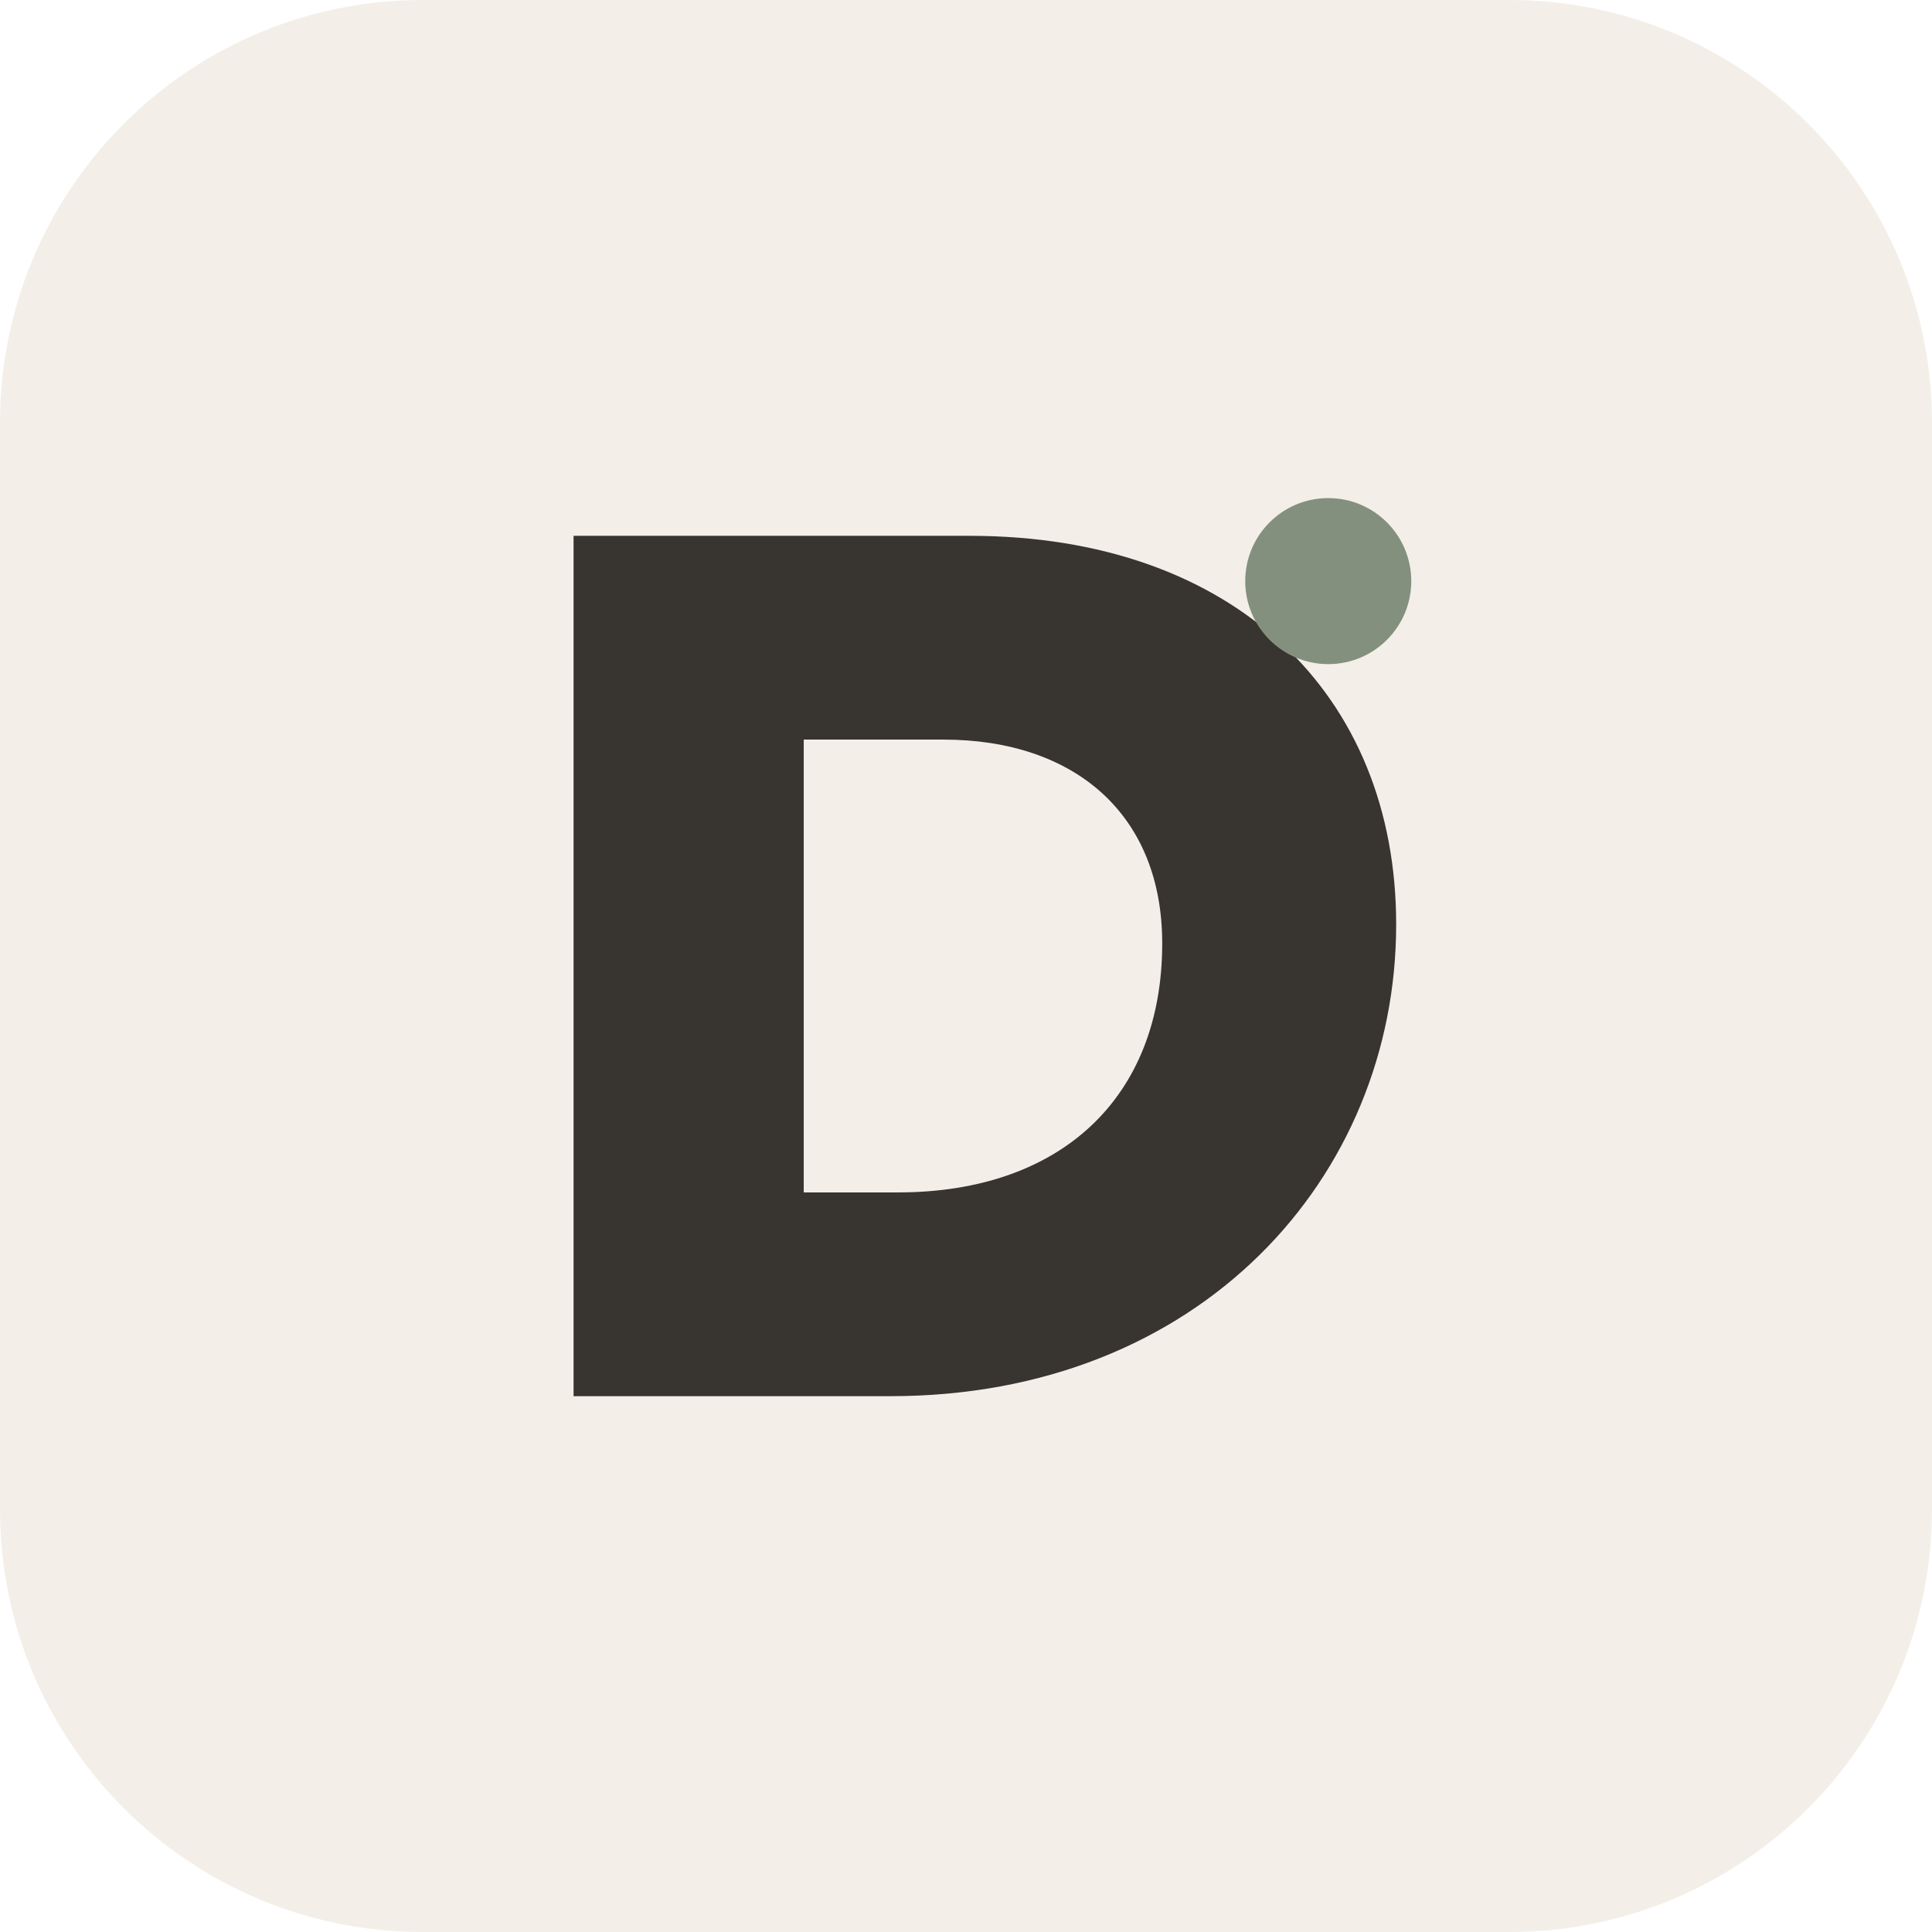
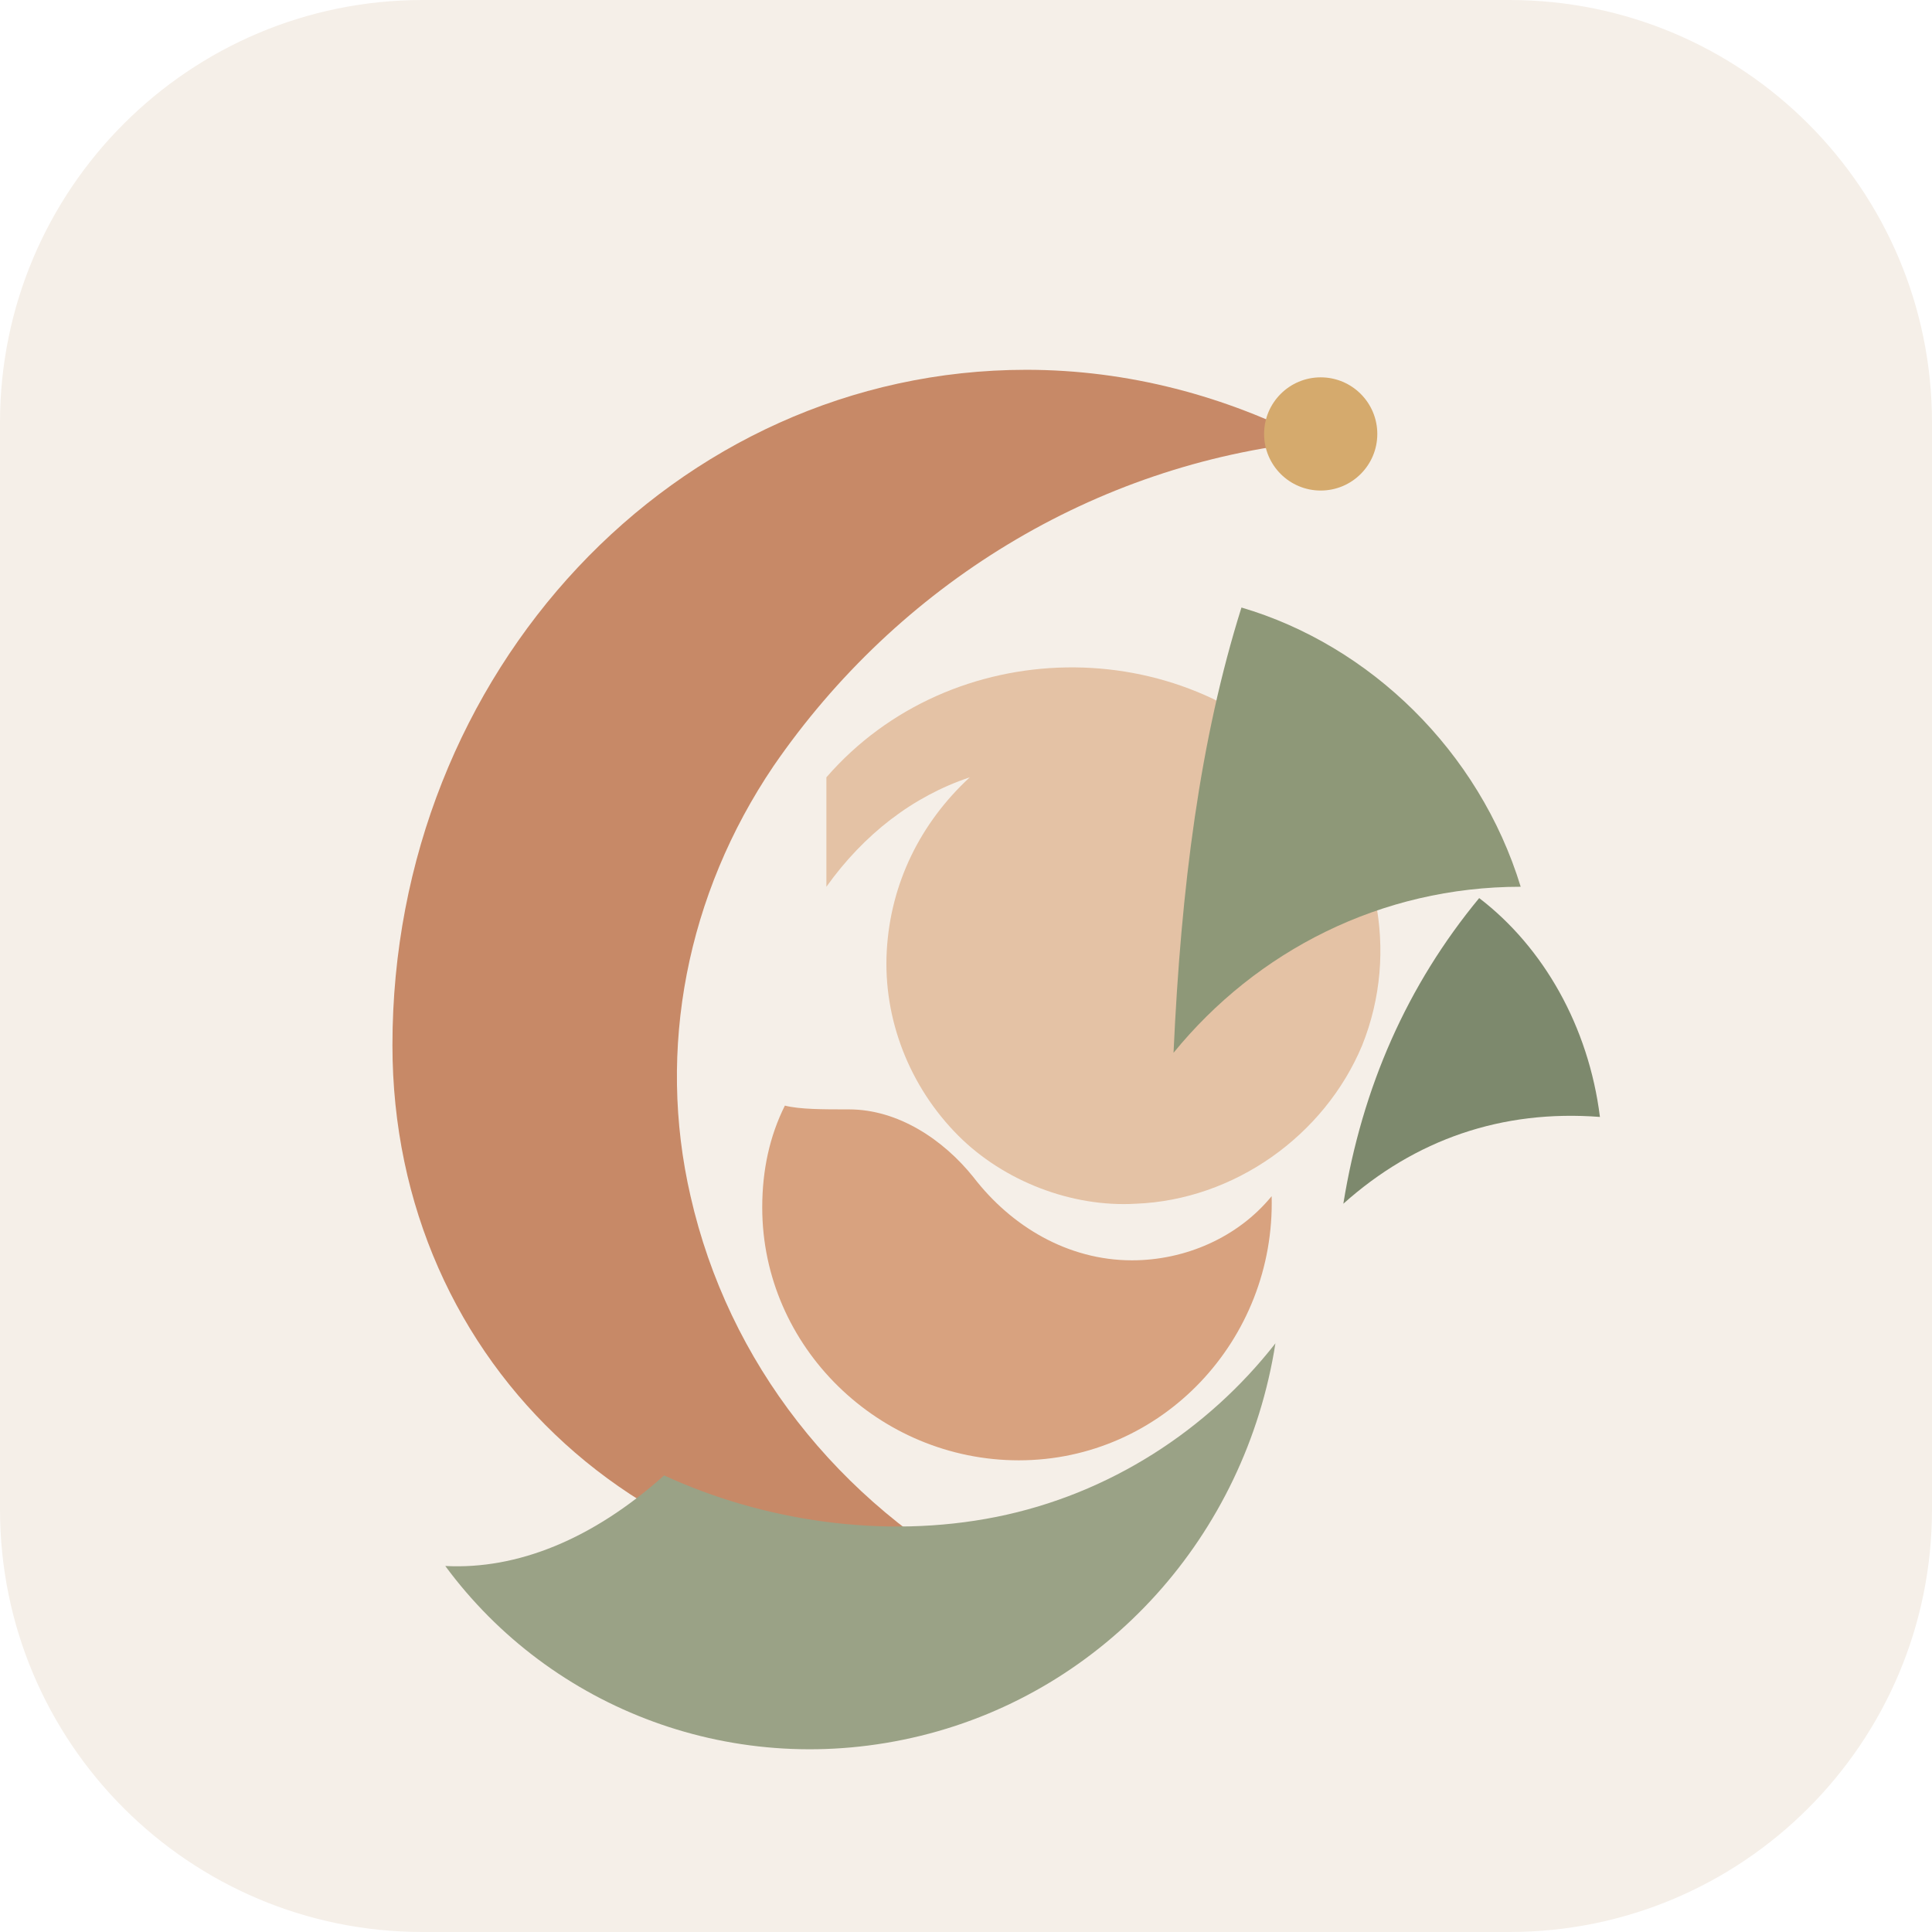
<svg xmlns="http://www.w3.org/2000/svg" viewBox="0 0 512 512">
-   <rect width="512" height="512" rx="112" fill="#F3EFE8" />
-   <path d="M152 142h105c70 0 113 42 113 103 0 67-52 125-134 125h-84V142Zm61 54v120h25c43 0 70-25 70-66 0-34-23-54-58-54h-37Z" fill="#38342F" />
-   <circle cx="352" cy="154" r="22" fill="#83907E" />
+   <rect width="512" height="512" rx="112" fill="#F5EFE8" />
+   <path d="M104 277c0-99 75-179 168-179 27 0 53 7 76 19-58 6-110 38-143 86-23 34-31 75-22 114 10 44 39 81 80 103-90 6-159-58-159-143Z" fill="#C78967" />
+   <path d="M219 206c33-38 94-39 128-2 18 20 24 48 14 73-10 24-34 41-60 42-17 1-35-6-47-18-13-13-20-31-19-49 1-18 9-34 22-46-15 5-28 15-38 29Z" fill="#E4C2A5" />
+   <path d="M225 294c13 0 25 8 33 18 10 13 25 22 42 22 14 0 28-6 37-17 1 38-29 70-67 70-37 0-68-30-68-67 0-10 2-19 6-27 4 1 10 1 17 1Z" fill="#D8A27F" />
+   <path d="M329 161c34 10 63 38 74 74-37 0-70 17-92 44 2-44 7-83 18-118Z" fill="#8E9878" />
+   <path d="M392 238c17 13 29 34 32 58-26-2-49 6-68 23 5-31 17-58 36-81Z" fill="#7D896D" />
+   <path d="M176 391c26 12 58 17 88 11 30-6 56-23 74-46-8 51-45 92-94 104-49 12-98-7-126-45 19 1 39-7 58-24Z" fill="#9AA286" />
+   <circle cx="350" cy="115" r="15" fill="#D5AA6D" />
</svg>
